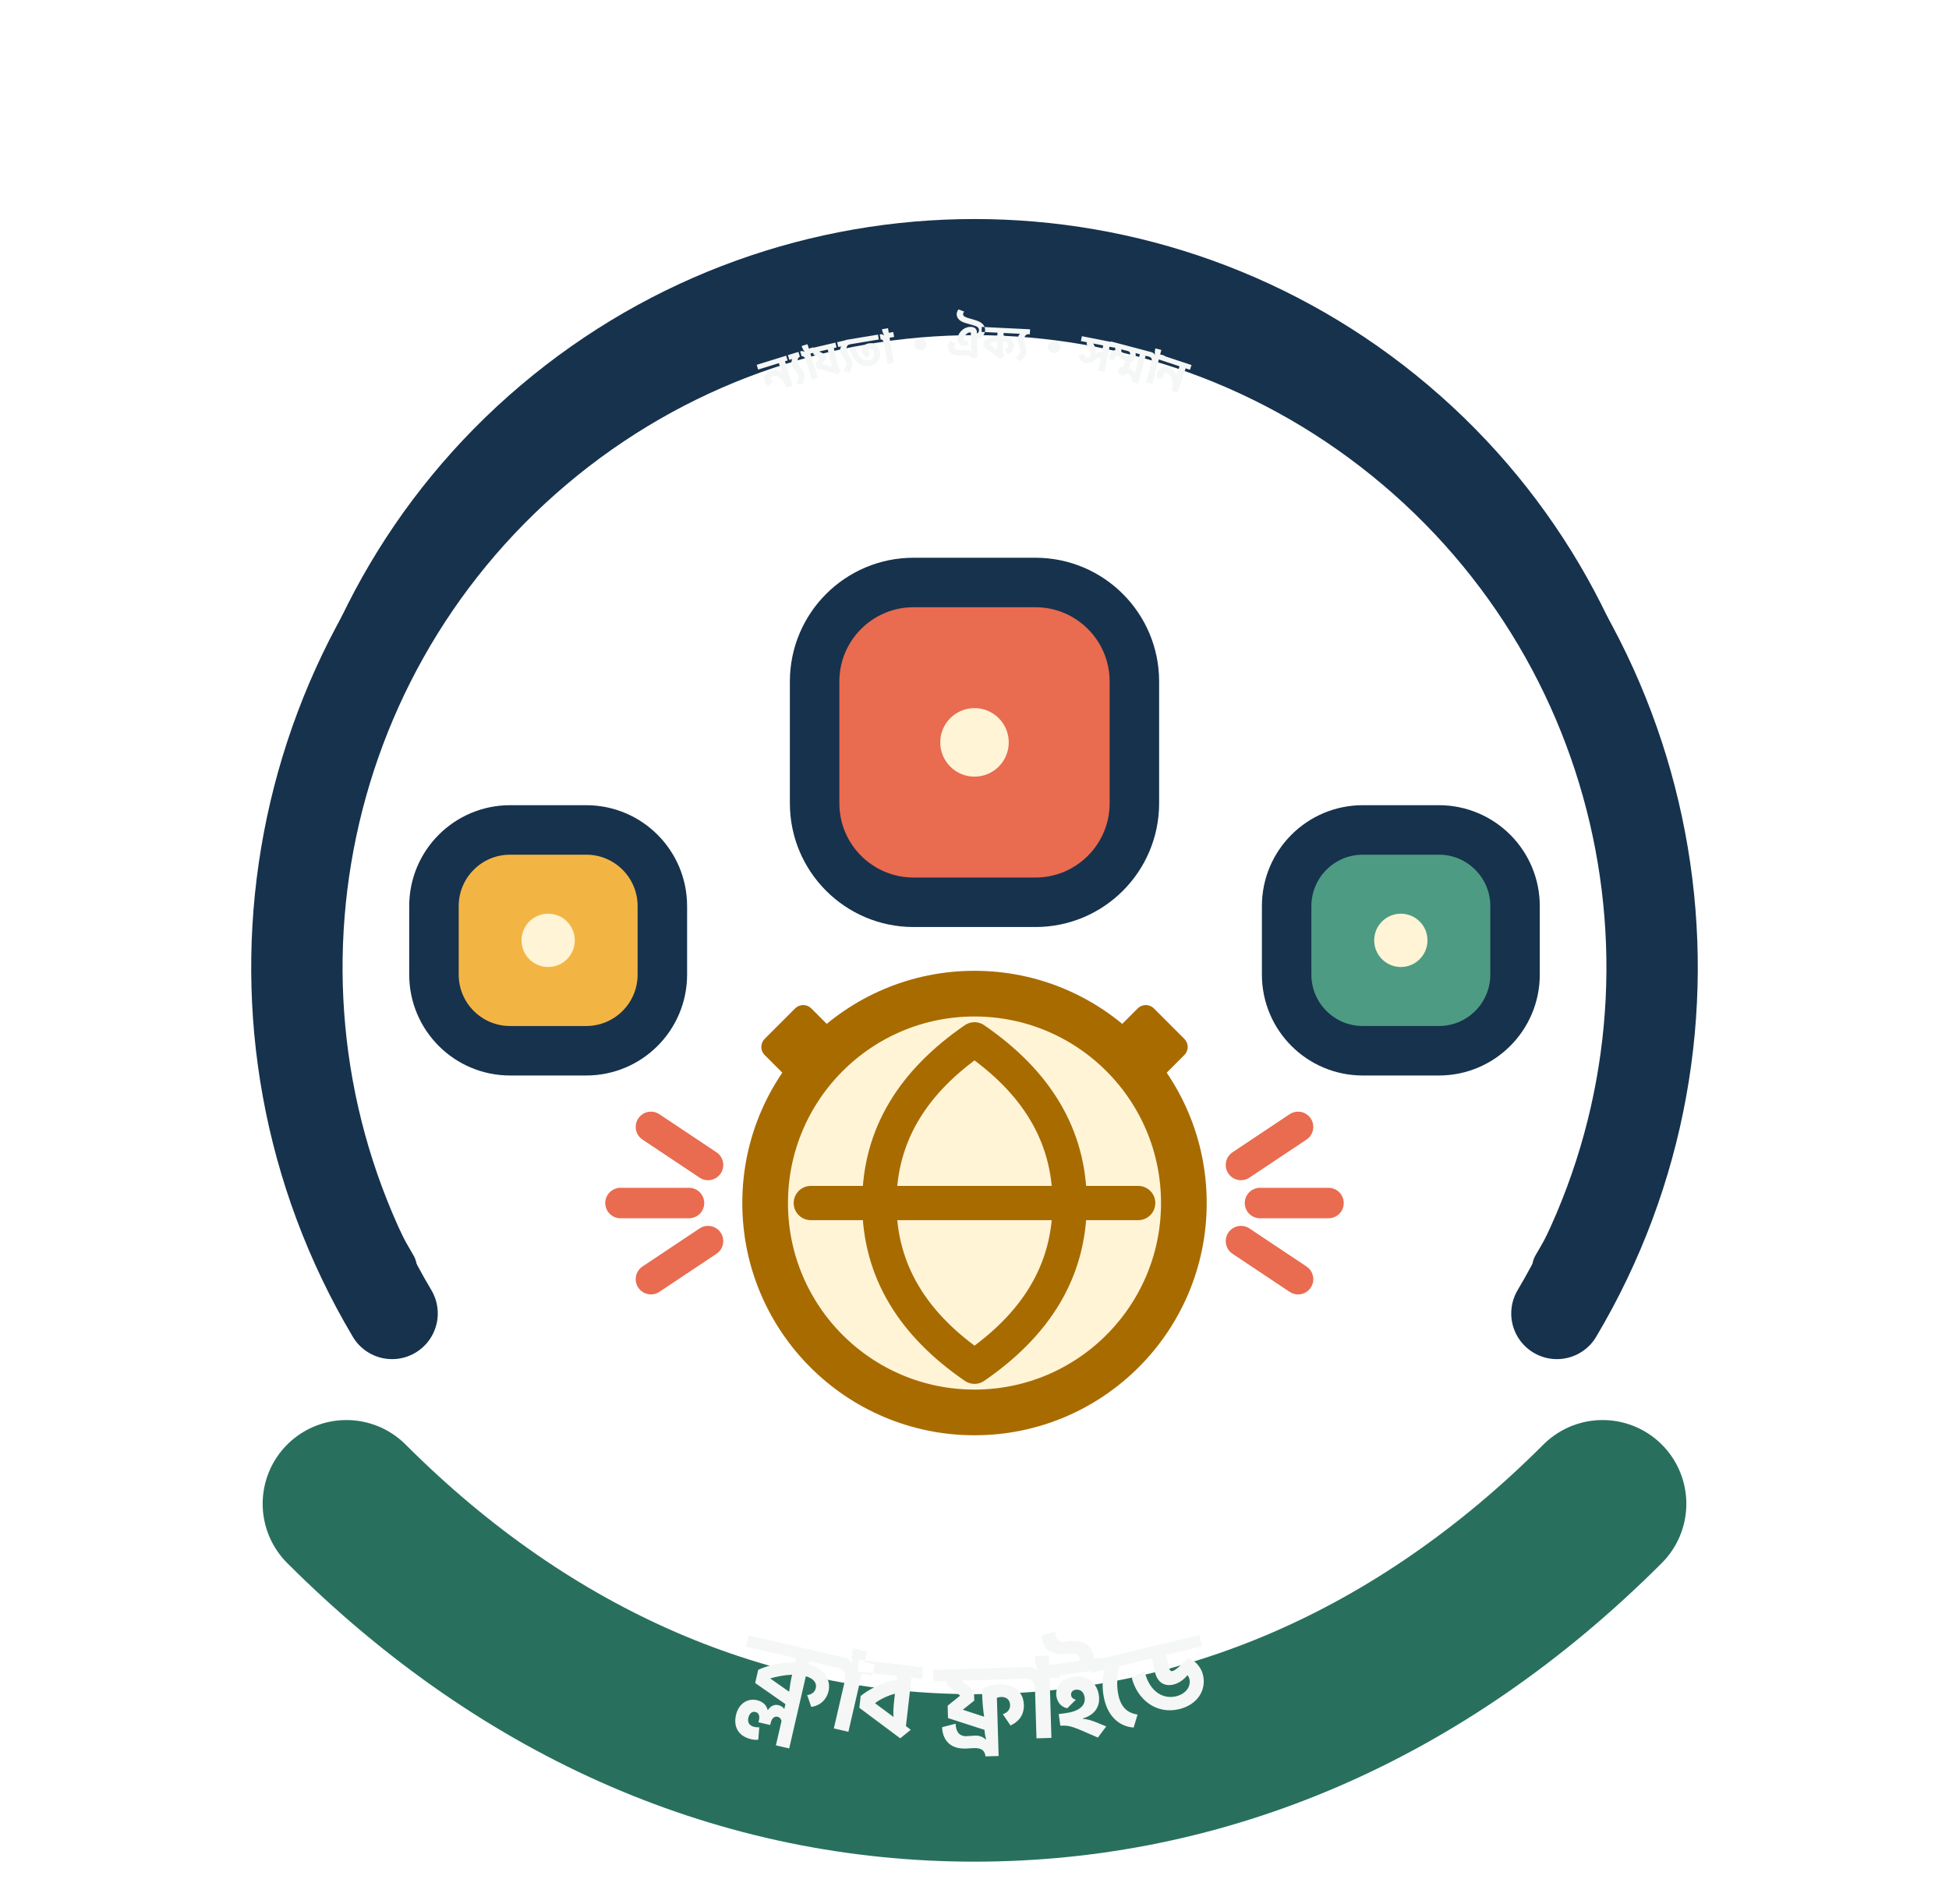
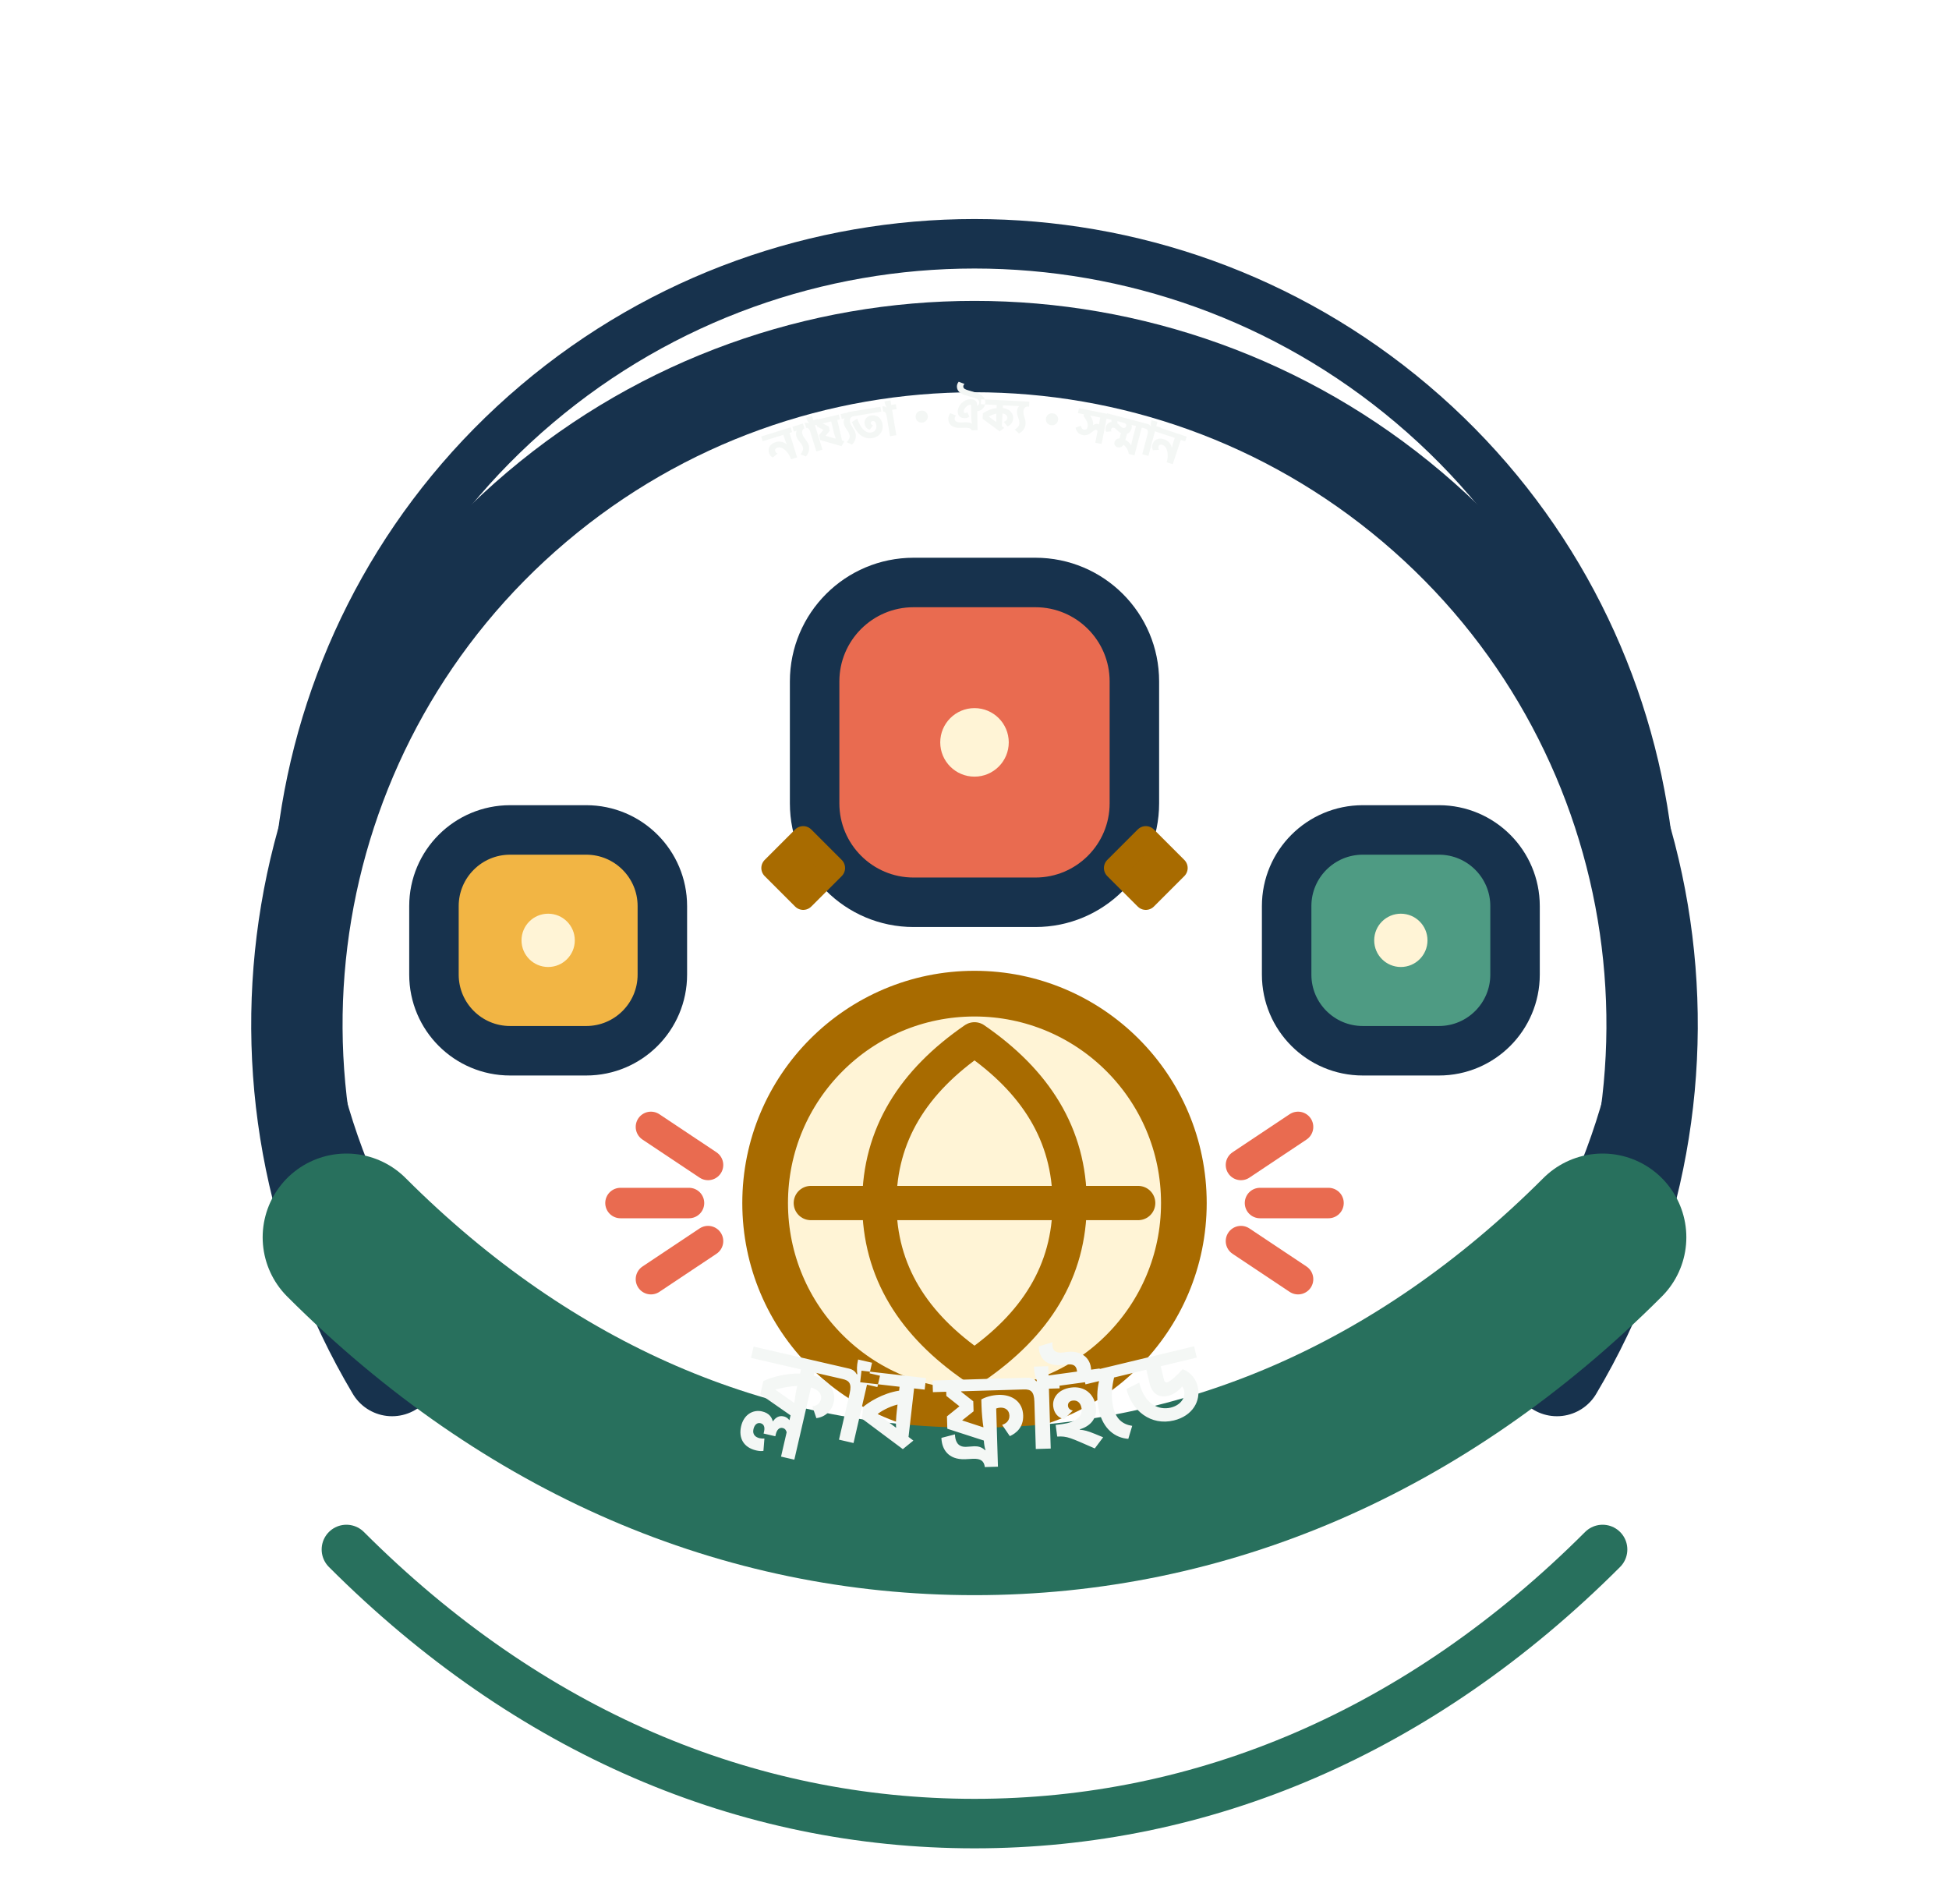
<svg xmlns="http://www.w3.org/2000/svg" viewBox="0 0 512 500" role="img" aria-labelledby="title desc" version="1.1" id="svg15">
  <g stroke="#17324D" stroke-width="13" stroke-linecap="round" stroke-linejoin="round" id="g8">
    <path fill="none" stroke="#17324D" d="M103 333a178 178 0 1 1 306 0" id="path1" />
    <g id="younger-member" aria-label="younger-member">
      <rect x="114" y="218" width="60" height="58" rx="20" fill="#F2B544" stroke="#17324D" id="rect1" />
      <circle cx="144" cy="247" r="7" fill="#FFF4D6" stroke="none" id="circle1" />
    </g>
    <g id="adult-member" aria-label="adult-member">
      <rect x="214" y="153" width="84" height="84" rx="26" fill="#E96B50" stroke="#17324D" id="rect2" />
      <circle cx="256" cy="195" r="9" fill="#FFF4D6" stroke="none" id="circle2" />
    </g>
    <g id="older-member" aria-label="older-member">
      <rect x="338" y="218" width="60" height="58" rx="20" fill="#4E9B83" stroke="#17324D" id="rect3" />
      <circle cx="368" cy="247" r="7" fill="#FFF4D6" stroke="none" id="circle3" />
    </g>
    <circle cx="256" cy="316" r="55" fill="#FFF4D6" stroke="#A86B00" stroke-width="12" id="circle4" />
    <path fill="none" stroke="#A86B00" stroke-width="9" d="M256 273c-16 11-25 25-25 43s9 32 25 43m0-86c16 11 25 25 25 43s-9 32-25 43m-43-43h86" id="path4" />
    <path fill="none" stroke="#E96B50" stroke-width="8" d="M181 316h-18M186 306l-15-10M186 326l-15 10M331 316h18M326 306l15-10M326 326l15 10" id="path5" />
    <path fill="none" stroke="#28705D" d="M91 407c48 48 105 72 165 72s117-24 165-72" id="path6" />
-     <path fill="#A86B00" stroke="#A86B00" stroke-width="6" d="m211 267 8 8-8 8-8-8z" id="path7" />
-     <path fill="#A86B00" stroke="#A86B00" stroke-width="6" d="m301 267 8 8-8 8-8-8z" id="path8" />
+     <path fill="#A86B00" stroke="#A86B00" stroke-width="6" d="m211 220 8 8-8 8-8-8z" id="path7" />
+     <path fill="#A86B00" stroke="#A86B00" stroke-width="6" d="m301 220 8 8-8 8-8-8z" id="path8" />
  </g>
  <defs id="defs8">
-     <path id="motto-arc" d="M103 345a178 178 0 1 1 306 0" />
-     <path id="name-arc" d="M91 395c48 48 105 72 165 72s117-24 165-72" />
+     <path id="motto-arc" d="M103 360a178 178 0 1 1 306 0" />
+     <path id="name-arc" d="M91 325c48 48 105 72 165 72s117-24 165-72" />
  </defs>
-   <path d="M103 345a178 178 0 1 1 306 0" fill="none" stroke="#17324D" stroke-width="24" stroke-linecap="round" id="path9" />
-   <path d="M91 395c48 48 105 72 165 72s117-24 165-72" fill="none" stroke="#28705D" stroke-width="44" stroke-linecap="round" id="path10" />
+   <path d="M103 360a178 178 0 1 1 306 0" fill="none" stroke="#17324D" stroke-width="24" stroke-linecap="round" id="path9" />
+   <path d="M91 325c48 48 105 72 165 72s117-24 165-72" fill="none" stroke="#28705D" stroke-width="44" stroke-linecap="round" id="path10" />
  <g font-family="Kohinoor Bangla, Bangla Sangam MN, sans-serif" text-anchor="middle" id="g15">
    <g id="text14" style="font-weight:700;font-size:12px;letter-spacing:0" aria-label="ন্যায্যতা•ঐক্য•সম্মান">
-       <path style="fill:#f4f7f5" d="m 203.099,100.309 c -0.279,-0.089 -0.529,-0.288 -0.632,-0.621 -0.142,-0.458 0.123,-0.779 0.604,-0.929 1.375,-0.427 3.012,1.365 3.52,3.004 l 0.021,0.069 1.605,-0.498 -1.998,-6.441 1.146,-0.356 -0.388,-1.249 -8.195,2.542 0.388,1.249 5.444,-1.689 0.277,0.894 c 0.188,0.607 0.416,1.178 0.605,1.584 l -0.042,0.026 c -0.824,-0.712 -1.872,-0.889 -2.926,-0.562 -1.352,0.42 -2.103,1.482 -1.68,2.846 0.188,0.607 0.568,0.98 1.004,1.171 z m 4.988,-5.995 -1.18,0.366 -0.388,-1.249 3.679,-1.141 0.388,1.249 -0.332,0.103 c -0.562,0.174 -0.889,0.778 -0.633,1.604 0.348,1.123 1.275,1.64 1.652,2.855 0.306,0.986 0.027,2.153 -0.757,2.986 l -1.411,-0.58 c 0.654,-0.768 0.773,-1.396 0.606,-1.934 -0.345,-1.112 -1.318,-1.576 -1.688,-2.768 -0.206,-0.665 -0.079,-1.144 0.08,-1.444 z m 2.54,-3.314 c 0.167,0.539 0.435,0.996 0.727,1.37 l -0.08,0.025 c -0.191,-0.129 -0.537,-0.273 -1.064,-0.11 l -0.47,0.146 0.388,1.249 0.046,-0.014 c 0.722,-0.224 1.168,-0.124 1.516,1 l 1.582,5.1 1.605,-0.498 -1.998,-6.441 1.146,-0.356 -0.388,-1.249 -1.146,0.356 -0.363,-1.169 -1.536,0.476 z m 4.634,1.315 2.185,-0.509 0.526,2.256 c 0.15,0.643 0.453,1.681 0.671,2.246 l -0.047,0.011 -2.625,-0.744 1.107,-1.33 -0.256,-1.099 -1.551,-0.785 z m 4.893,5.981 0.769,-1.3 -0.623,-0.188 -1.253,-5.376 1.169,-0.272 -0.297,-1.274 -7.409,1.727 0.297,1.274 0.818,-0.191 0.106,0.456 1.678,0.854 -1.155,1.39 0.302,1.297 z m 0.798,-7.308 -1.204,0.281 -0.297,-1.274 3.751,-0.874 0.297,1.274 -0.339,0.079 c -0.573,0.133 -0.943,0.713 -0.747,1.554 0.267,1.145 1.154,1.727 1.443,2.966 0.234,1.005 -0.128,2.149 -0.97,2.924 l -1.366,-0.68 c 0.707,-0.719 0.871,-1.337 0.743,-1.886 -0.264,-1.134 -1.202,-1.667 -1.485,-2.882 -0.158,-0.678 0.004,-1.147 0.183,-1.435 z m 6.886,2.927 c -0.681,-0.142 -1.239,-0.718 -1.373,-1.523 -0.181,-1.089 0.555,-2.002 1.738,-2.2 1.61,-0.268 2.716,0.752 2.965,2.243 0.315,1.894 -0.776,3.377 -2.693,3.697 -2.509,0.418 -4.239,-1.423 -5.336,-4.208 l 1.393,-0.913 c 0.793,2.277 2.04,3.918 3.685,3.644 1.053,-0.175 1.492,-1.051 1.336,-1.986 -0.11,-0.663 -0.464,-1.103 -0.972,-1.018 -0.296,0.049 -0.511,0.292 -0.46,0.6 0.043,0.26 0.262,0.479 0.574,0.525 z m 3.277,-6.105 0.215,1.29 -9.008,1.5 -0.215,-1.29 z m 0.6,-1.219 c 0.093,0.556 0.296,1.046 0.534,1.456 l -0.083,0.014 c -0.172,-0.154 -0.495,-0.343 -1.04,-0.253 l -0.485,0.081 0.215,1.29 0.047,-0.008 c 0.746,-0.124 1.174,0.036 1.367,1.196 l 0.877,5.267 1.657,-0.276 -1.108,-6.652 1.184,-0.197 -0.215,-1.29 -1.184,0.197 -0.201,-1.207 -1.586,0.264 z" id="path15" />
-       <path style="fill:#f4f7f5" d="m 240.19,90.588 c 0.076,0.873 0.734,1.514 1.738,1.427 0.921,-0.08 1.53,-0.832 1.454,-1.704 -0.076,-0.873 -0.734,-1.514 -1.738,-1.427 -0.921,0.08 -1.53,0.832 -1.454,1.704 z" id="path16" />
-       <path style="fill:#f4f7f5" d="m 255.176,94.029 1.56,-0.022 -0.069,-4.968 c 1.341,-0.199 2.131,-1.254 2.116,-2.346 -0.017,-1.236 -0.797,-2.077 -2.58,-2.604 l -1.892,-0.562 c -0.747,-0.218 -1.303,-0.462 -1.31,-0.978 -0.004,-0.264 0.078,-0.457 0.314,-0.688 l -1.508,-0.591 c -0.283,0.328 -0.494,0.751 -0.486,1.291 0.017,1.224 1.095,1.929 2.228,2.261 l 2.35,0.687 c 0.843,0.24 1.268,0.582 1.277,1.206 0.007,0.468 -0.217,0.759 -0.527,0.907 l -0.003,-0.216 c -0.013,-0.96 -0.514,-1.565 -1.75,-1.548 -1.944,0.027 -3.382,1.871 -3.363,3.239 0.015,1.056 0.661,1.767 1.849,1.75 0.444,-0.006 0.91,-0.145 1.206,-0.413 l -0.544,-1.169 c -0.083,0.097 -0.273,0.232 -0.513,0.235 -0.264,0.004 -0.41,-0.114 -0.414,-0.462 -0.01,-0.684 0.984,-1.718 1.68,-1.728 0.144,-0.002 0.253,0.068 0.256,0.308 l 0.028,2.04 c 0.026,1.86 0.116,2.291 0.193,2.626 l -0.048,6.68e-4 c -0.436,-0.318 -1.013,-0.37 -1.637,-0.361 -0.372,0.005 -0.768,0.035 -1.152,0.04 -1.284,0.018 -1.686,-0.421 -1.693,-0.949 -0.005,-0.384 0.159,-0.674 0.36,-0.869 l -1.533,-0.615 c -0.141,0.182 -0.518,0.751 -0.507,1.519 0.021,1.476 1.101,2.361 2.913,2.336 0.36,-0.005 1.056,-0.027 1.464,-0.032 1.368,-0.019 1.649,0.349 1.738,0.672 z m 8.713,-2.228 c 0.512,-0.143 0.915,-0.52 0.94,-1.035 0.028,-0.563 -0.417,-1.054 -1.277,-1.144 l -0.164,3.332 0.615,0.451 -1.198,0.914 -4.475,-3.308 0.071,-1.438 c 0.982,-0.661 2.187,-1.226 3.6,-1.385 l 0.04,-0.803 -4.183,-0.206 0.064,-1.306 9.313,0.458 -0.064,1.306 -3.512,-0.173 -0.035,0.707 c 1.912,0.214 2.798,1.483 2.737,2.73 -0.048,0.971 -0.615,1.748 -1.498,2.125 z m -3.957,-1.372 1.937,1.405 0.048,0.002 c -0.042,-0.603 -0.024,-1.467 0.007,-2.102 l 0.004,-0.072 c -0.776,0.142 -1.426,0.422 -1.996,0.767 z m 7.993,-2.754 -1.234,-0.061 0.064,-1.306 3.847,0.189 -0.064,1.306 -0.348,-0.017 c -0.587,-0.029 -1.102,0.426 -1.145,1.289 -0.058,1.175 0.636,1.978 0.573,3.248 -0.051,1.031 -0.713,2.031 -1.735,2.546 l -1.127,-1.029 c 0.878,-0.497 1.205,-1.046 1.233,-1.609 0.057,-1.163 -0.698,-1.933 -0.636,-3.179 0.034,-0.695 0.319,-1.102 0.57,-1.33 z" id="path17" />
-       <path style="fill:#f4f7f5" d="m 275.284,90.961 c -0.111,0.869 0.395,1.636 1.395,1.764 0.916,0.117 1.672,-0.487 1.783,-1.356 0.111,-0.869 -0.395,-1.636 -1.395,-1.764 -0.917,-0.117 -1.672,0.487 -1.783,1.356 z" id="path18" />
-       <path style="fill:#f4f7f5" d="m 285.262,95.376 c 0.671,0.133 1.424,-0.086 2.084,-0.579 0.573,-0.425 0.972,-0.897 1.408,-0.811 0.247,0.049 0.368,0.244 0.317,0.503 l -0.567,2.873 1.66,0.328 1.306,-6.616 1.165,0.23 0.253,-1.283 -8.676,-1.713 -0.253,1.283 1.566,0.309 -0.091,0.459 0.357,0.547 c 0.461,0.703 0.877,1.445 0.705,2.316 -0.095,0.483 -0.443,0.818 -0.961,0.715 -0.565,-0.112 -0.719,-0.57 -0.824,-1.031 l -1.385,0.509 c 0.134,0.809 0.677,1.712 1.937,1.96 z m 4.22,-2.787 c -0.13,-0.087 -0.243,-0.134 -0.443,-0.173 -0.412,-0.081 -0.826,0.155 -1.117,0.33 0.021,-0.167 0.032,-0.348 0.02,-0.534 -0.027,-0.421 -0.167,-0.889 -0.47,-1.463 l -0.251,-0.465 0.009,-0.047 2.578,0.509 -0.156,0.789 c -0.035,0.177 -0.142,0.779 -0.172,1.055 z m 6.536,0.942 c -0.545,-0.144 -0.808,-0.747 -1.455,-1.166 0.017,-0.206 0.02,-0.404 -7.7e-4,-0.608 l 1.798,0.475 c 0.441,0.116 0.599,0.456 0.501,0.827 -0.098,0.371 -0.392,0.592 -0.844,0.472 z m 2.167,4.581 c -0.281,-0.533 -0.836,-1.065 -1.524,-1.42 l 0.435,-1.648 c 0.69,-0.215 1.044,-0.804 1.182,-1.326 0.116,-0.441 0.088,-0.759 0.021,-0.975 l 1.137,0.3 -0.778,2.947 c -0.404,1.532 -0.473,2.122 -0.473,2.122 z m 3.943,-4.358 0.334,-1.265 -10.616,-2.802 -0.334,1.265 1.416,0.374 c 0.062,0.19 0.076,0.417 0.053,0.647 -0.778,0.08 -1.286,0.641 -1.482,1.384 -0.129,0.487 -0.035,0.934 0.118,1.198 l 1.381,-0.107 c -0.079,-0.17 -0.129,-0.357 -0.068,-0.589 0.077,-0.29 0.323,-0.473 0.706,-0.372 0.615,0.162 0.945,0.982 1.842,1.392 l -0.356,1.395 c -0.667,0.035 -1.164,0.413 -1.32,1.004 -0.184,0.696 0.243,1.194 0.835,1.35 0.499,0.132 1.089,-0.035 1.525,-0.652 0.796,0.558 1.256,1.448 1.38,2.387 l 1.485,0.392 1.929,-7.31 z m 1.37,-2.133 c -0.144,0.545 -0.16,1.075 -0.11,1.547 l -0.081,-0.021 c -0.093,-0.211 -0.311,-0.516 -0.844,-0.657 l -0.476,-0.126 -0.334,1.265 0.046,0.012 c 0.731,0.193 1.056,0.514 0.756,1.652 l -1.363,5.163 1.624,0.429 1.721,-6.521 1.16,0.306 0.334,-1.265 -1.16,-0.306 0.312,-1.183 -1.555,-0.41 z m 2.271,7.718 c -0.175,-0.235 -0.263,-0.542 -0.153,-0.873 0.151,-0.456 0.553,-0.562 1.032,-0.404 1.367,0.454 1.655,2.863 1.114,4.491 l -0.023,0.068 1.595,0.529 2.124,-6.401 1.139,0.378 0.412,-1.241 -8.143,-2.702 -0.412,1.241 5.41,1.795 -0.295,0.888 c -0.2,0.604 -0.348,1.2 -0.43,1.64 l -0.049,-0.004 c -0.256,-1.058 -1.004,-1.813 -2.052,-2.16 -1.344,-0.446 -2.573,-0.019 -3.023,1.336 -0.2,0.604 -0.109,1.127 0.135,1.537 z" id="path19" />
+       <path style="fill:#f4f7f5" d="m 204.284,119.129 c -0.279,-0.089 -0.529,-0.288 -0.632,-0.621 -0.142,-0.458 0.123,-0.779 0.604,-0.929 1.375,-0.427 3.012,1.365 3.52,3.004 l 0.021,0.069 1.605,-0.498 -1.998,-6.441 1.146,-0.356 -0.388,-1.249 -8.195,2.542 0.388,1.249 5.444,-1.689 0.277,0.894 c 0.188,0.607 0.416,1.178 0.605,1.584 l -0.042,0.026 c -0.824,-0.712 -1.872,-0.889 -2.926,-0.562 -1.352,0.42 -2.103,1.482 -1.68,2.846 0.188,0.607 0.568,0.98 1.004,1.171 z m 4.988,-5.995 -1.18,0.366 -0.388,-1.249 3.679,-1.141 0.388,1.249 -0.332,0.103 c -0.562,0.174 -0.889,0.778 -0.633,1.604 0.348,1.123 1.275,1.64 1.652,2.855 0.306,0.986 0.027,2.153 -0.757,2.986 l -1.411,-0.58 c 0.654,-0.768 0.773,-1.396 0.606,-1.934 -0.345,-1.112 -1.318,-1.576 -1.688,-2.768 -0.206,-0.665 -0.079,-1.144 0.08,-1.444 z m 2.54,-3.314 c 0.167,0.539 0.435,0.996 0.727,1.37 l -0.08,0.025 c -0.191,-0.129 -0.537,-0.273 -1.064,-0.11 l -0.47,0.146 0.388,1.249 0.046,-0.014 c 0.722,-0.224 1.168,-0.124 1.516,1 l 1.582,5.1 1.605,-0.498 -1.998,-6.441 1.146,-0.356 -0.388,-1.249 -1.146,0.356 -0.363,-1.169 -1.536,0.476 z m 4.357,1.39 2.185,-0.509 0.526,2.256 c 0.15,0.643 0.453,1.681 0.671,2.246 l -0.047,0.011 -2.625,-0.744 1.107,-1.33 -0.256,-1.099 -1.551,-0.785 z m 4.893,5.981 0.769,-1.3 -0.623,-0.188 -1.253,-5.376 1.169,-0.272 -0.297,-1.274 -7.409,1.727 0.297,1.274 0.818,-0.191 0.106,0.456 1.678,0.854 -1.155,1.39 0.302,1.297 z m 0.798,-7.308 -1.204,0.281 -0.297,-1.274 3.751,-0.874 0.297,1.274 -0.339,0.079 c -0.573,0.133 -0.943,0.713 -0.747,1.554 0.267,1.145 1.154,1.727 1.443,2.966 0.234,1.005 -0.128,2.149 -0.97,2.924 l -1.366,-0.68 c 0.707,-0.719 0.871,-1.337 0.743,-1.886 -0.264,-1.134 -1.202,-1.667 -1.485,-2.882 -0.158,-0.678 0.004,-1.147 0.183,-1.435 z m 6.635,2.977 c -0.681,-0.142 -1.239,-0.718 -1.373,-1.523 -0.181,-1.089 0.555,-2.002 1.738,-2.2 1.61,-0.268 2.716,0.752 2.965,2.243 0.315,1.894 -0.776,3.377 -2.693,3.697 -2.509,0.418 -4.239,-1.423 -5.336,-4.208 l 1.393,-0.913 c 0.793,2.277 2.04,3.918 3.685,3.644 1.053,-0.175 1.492,-1.051 1.336,-1.986 -0.11,-0.663 -0.464,-1.103 -0.972,-1.018 -0.296,0.049 -0.511,0.292 -0.46,0.6 0.043,0.26 0.262,0.479 0.574,0.525 z m 3.277,-6.105 0.215,1.29 -9.008,1.5 -0.215,-1.29 z m 0.6,-1.219 c 0.093,0.556 0.296,1.046 0.534,1.456 l -0.083,0.014 c -0.172,-0.154 -0.495,-0.343 -1.04,-0.253 l -0.485,0.081 0.215,1.29 0.047,-0.008 c 0.746,-0.124 1.174,0.036 1.367,1.196 l 0.877,5.267 1.657,-0.276 -1.108,-6.652 1.184,-0.197 -0.215,-1.29 -1.184,0.197 -0.201,-1.207 -1.586,0.264 z" id="path15" />
+       <path style="fill:#f4f7f5" d="m 240.536,109.573 c 0.076,0.873 0.734,1.514 1.738,1.427 0.921,-0.08 1.53,-0.832 1.454,-1.704 -0.076,-0.873 -0.734,-1.514 -1.738,-1.427 -0.921,0.08 -1.53,0.832 -1.454,1.704 z" id="path16" />
+       <path style="fill:#f4f7f5" d="m 255.232,113.029 1.56,-0.022 -0.069,-4.968 c 1.341,-0.199 2.131,-1.254 2.116,-2.346 -0.017,-1.236 -0.797,-2.077 -2.581,-2.604 l -1.892,-0.562 c -0.747,-0.218 -1.303,-0.462 -1.31,-0.978 -0.004,-0.264 0.078,-0.457 0.314,-0.688 l -1.508,-0.591 c -0.283,0.328 -0.494,0.751 -0.486,1.291 0.017,1.224 1.095,1.929 2.228,2.261 l 2.35,0.687 c 0.843,0.24 1.268,0.582 1.277,1.206 0.007,0.468 -0.217,0.759 -0.527,0.907 l -0.003,-0.216 c -0.013,-0.96 -0.514,-1.565 -1.75,-1.548 -1.944,0.027 -3.382,1.871 -3.363,3.239 0.015,1.056 0.661,1.767 1.849,1.75 0.444,-0.006 0.91,-0.145 1.206,-0.413 l -0.544,-1.169 c -0.083,0.097 -0.273,0.232 -0.513,0.235 -0.264,0.004 -0.41,-0.114 -0.414,-0.462 -0.01,-0.684 0.984,-1.718 1.68,-1.728 0.144,-0.002 0.253,0.069 0.256,0.308 l 0.028,2.04 c 0.026,1.86 0.116,2.291 0.193,2.626 l -0.048,6.7e-4 c -0.436,-0.318 -1.013,-0.37 -1.637,-0.361 -0.372,0.005 -0.768,0.035 -1.152,0.04 -1.284,0.018 -1.686,-0.421 -1.693,-0.949 -0.005,-0.384 0.159,-0.674 0.36,-0.869 l -1.533,-0.615 c -0.141,0.182 -0.518,0.751 -0.507,1.519 0.021,1.476 1.101,2.361 2.913,2.336 0.36,-0.005 1.056,-0.027 1.464,-0.032 1.368,-0.019 1.649,0.349 1.738,0.672 z m 8.46,-2.233 c 0.512,-0.143 0.915,-0.52 0.94,-1.035 0.028,-0.563 -0.417,-1.054 -1.277,-1.144 l -0.164,3.332 0.615,0.451 -1.198,0.914 -4.475,-3.308 0.071,-1.438 c 0.982,-0.661 2.187,-1.226 3.6,-1.385 l 0.04,-0.803 -4.183,-0.206 0.064,-1.306 9.313,0.458 -0.064,1.306 -3.512,-0.173 -0.035,0.707 c 1.912,0.214 2.798,1.483 2.737,2.73 -0.048,0.971 -0.615,1.748 -1.498,2.125 z m -3.957,-1.372 1.937,1.405 0.048,0.002 c -0.042,-0.603 -0.024,-1.467 0.007,-2.102 l 0.004,-0.072 c -0.776,0.142 -1.426,0.422 -1.996,0.767 z m 7.993,-2.754 -1.235,-0.061 0.064,-1.306 3.847,0.189 -0.064,1.306 -0.348,-0.017 c -0.587,-0.029 -1.102,0.426 -1.145,1.289 -0.058,1.175 0.636,1.978 0.573,3.248 -0.051,1.031 -0.713,2.031 -1.735,2.546 l -1.127,-1.029 c 0.878,-0.497 1.205,-1.046 1.233,-1.609 0.057,-1.163 -0.698,-1.933 -0.636,-3.179 0.034,-0.695 0.319,-1.102 0.57,-1.33 z" id="path17" />
+       <path style="fill:#f4f7f5" d="m 274.775,109.929 c -0.111,0.869 0.395,1.636 1.395,1.764 0.916,0.117 1.672,-0.487 1.783,-1.356 0.111,-0.869 -0.395,-1.636 -1.395,-1.764 -0.916,-0.117 -1.672,0.487 -1.783,1.356 z" id="path18" />
+       <path style="fill:#f4f7f5" d="m 284.487,114.3 c 0.671,0.133 1.424,-0.086 2.084,-0.579 0.573,-0.425 0.972,-0.897 1.408,-0.811 0.247,0.049 0.368,0.244 0.317,0.503 l -0.567,2.873 1.66,0.328 1.306,-6.616 1.165,0.23 0.253,-1.283 -8.676,-1.713 -0.253,1.283 1.566,0.309 -0.091,0.459 0.357,0.547 c 0.461,0.703 0.877,1.445 0.705,2.316 -0.095,0.483 -0.443,0.818 -0.961,0.715 -0.565,-0.112 -0.719,-0.57 -0.824,-1.031 l -1.385,0.509 c 0.134,0.809 0.677,1.712 1.937,1.96 z m 4.22,-2.787 c -0.13,-0.087 -0.243,-0.134 -0.443,-0.173 -0.412,-0.081 -0.826,0.155 -1.117,0.33 0.021,-0.167 0.032,-0.348 0.02,-0.534 -0.027,-0.421 -0.167,-0.889 -0.47,-1.463 l -0.251,-0.465 0.009,-0.047 2.578,0.509 -0.156,0.789 c -0.035,0.177 -0.142,0.779 -0.172,1.055 z m 6.29,0.886 c -0.545,-0.144 -0.808,-0.747 -1.455,-1.166 0.017,-0.206 0.02,-0.404 -7.7e-4,-0.608 l 1.798,0.475 c 0.441,0.116 0.599,0.456 0.501,0.827 -0.098,0.371 -0.392,0.592 -0.844,0.472 z m 2.167,4.581 c -0.281,-0.533 -0.836,-1.065 -1.524,-1.42 l 0.435,-1.648 c 0.69,-0.215 1.044,-0.804 1.182,-1.326 0.116,-0.441 0.088,-0.759 0.021,-0.975 l 1.137,0.3 -0.778,2.947 c -0.404,1.532 -0.473,2.122 -0.473,2.122 z m 3.943,-4.358 0.334,-1.265 -10.616,-2.802 -0.334,1.265 1.416,0.374 c 0.062,0.19 0.076,0.417 0.053,0.647 -0.778,0.08 -1.286,0.641 -1.482,1.384 -0.129,0.487 -0.035,0.934 0.118,1.198 l 1.381,-0.107 c -0.079,-0.17 -0.129,-0.357 -0.068,-0.589 0.077,-0.29 0.323,-0.473 0.706,-0.372 0.615,0.162 0.945,0.982 1.842,1.392 l -0.356,1.395 c -0.667,0.035 -1.164,0.413 -1.32,1.004 -0.184,0.696 0.243,1.194 0.835,1.35 0.499,0.132 1.089,-0.035 1.525,-0.652 0.796,0.558 1.256,1.448 1.38,2.387 l 1.485,0.392 1.929,-7.31 z m 1.37,-2.133 c -0.144,0.545 -0.16,1.075 -0.11,1.547 l -0.081,-0.021 c -0.093,-0.211 -0.311,-0.516 -0.844,-0.657 l -0.476,-0.126 -0.334,1.265 0.046,0.012 c 0.731,0.193 1.056,0.514 0.756,1.651 l -1.363,5.163 1.624,0.429 1.721,-6.521 1.16,0.306 0.334,-1.265 -1.16,-0.306 0.312,-1.183 -1.555,-0.41 z m 2.032,7.647 c -0.175,-0.235 -0.263,-0.542 -0.153,-0.873 0.151,-0.456 0.553,-0.562 1.032,-0.404 1.367,0.454 1.655,2.863 1.114,4.491 l -0.023,0.068 1.594,0.529 2.124,-6.401 1.139,0.378 0.412,-1.241 -8.143,-2.702 -0.412,1.241 5.41,1.795 -0.295,0.888 c -0.2,0.604 -0.348,1.2 -0.43,1.64 l -0.049,-0.004 c -0.256,-1.058 -1.004,-1.813 -2.052,-2.16 -1.344,-0.446 -2.573,-0.019 -3.023,1.336 -0.2,0.604 -0.109,1.127 0.135,1.537 z" id="path19" />
    </g>
-     <path d="m 220.952,438.292 0.686,-2.974 -25.019,-5.773 -0.686,2.974 13.15,3.034 -0.252,1.091 c -3.683,-0.103 -7.455,0.924 -9.65,1.969 l -0.799,3.465 7.946,5.54 -0.283,1.228 -0.082,-0.019 c -0.222,-0.281 -0.577,-0.737 -1.478,-0.944 -1.2,-0.277 -2.153,0.365 -2.735,1.266 l -0.109,-0.025 c -0.241,-0.947 -0.894,-2.103 -2.804,-2.544 -2.374,-0.548 -4.787,0.821 -5.498,3.904 -0.711,3.083 0.638,5.578 3.967,6.346 0.655,0.151 1.356,0.227 1.897,0.122 l 0.26,-3.245 c -0.38,0.027 -0.863,0.002 -1.272,-0.092 -0.982,-0.227 -1.946,-0.909 -1.606,-2.382 0.277,-1.2 1.007,-1.75 1.826,-1.561 0.819,0.189 1.259,0.894 0.957,2.204 l -0.12,0.518 3.083,0.711 0.12,-0.518 c 0.271,-1.173 0.917,-1.857 1.817,-1.65 0.655,0.151 0.936,0.676 1.033,1.129 l -1.473,6.384 3.492,0.806 4.375,-18.962 c 1.994,0.575 2.932,1.74 2.623,3.077 -0.264,1.146 -1.156,1.773 -2.269,1.862 l 1.062,3.119 c 2.344,-0.321 4.027,-1.887 4.562,-4.206 0.535,-2.319 -0.51,-5.635 -5.262,-6.961 l 0.189,-0.819 z m -13.631,6.022 -0.136,-0.032 -4.871,-3.423 c 1.899,-0.51 3.889,-0.913 5.769,-0.968 l -0.057,0.246 c -0.302,1.31 -0.571,2.972 -0.705,4.176 z m 16.697,-11.09 c -0.296,1.282 -0.294,2.518 -0.145,3.616 l -0.191,-0.044 c -0.233,-0.485 -0.762,-1.182 -2.017,-1.471 l -1.119,-0.258 -0.686,2.974 0.109,0.025 c 1.719,0.397 2.5,1.123 1.883,3.796 l -2.801,12.141 3.82,0.881 3.538,-15.333 2.728,0.63 0.686,-2.974 -2.728,-0.63 0.642,-2.783 -3.656,-0.844 z m 11.617,6.993 -10.348,-1.186 0.348,-3.032 16.941,1.942 -0.348,3.032 -2.782,-0.319 -1.46,12.741 1.271,0.963 -2.766,2.248 -10.748,-8.024 0.354,-3.088 c 1.374,-1.167 5.09,-3.588 9.421,-4.247 z m -0.536,4.673 c -2.38,0.601 -4.527,1.877 -5.219,2.502 l 4.753,3.532 0.111,0.013 c -0.143,-0.721 -0.031,-2.681 0.164,-4.378 z m 23.798,16.462 3.442,-0.103 -0.458,-15.281 c 0.332,-0.122 0.722,-0.218 1.086,-0.229 1.315,-0.04 2.345,0.658 2.388,2.113 0.044,1.455 -1.084,2.161 -1.917,2.411 l 2.022,2.965 c 1.603,-0.72 3.602,-2.265 3.507,-5.428 -0.109,-3.638 -2.939,-5.514 -6.409,-5.41 -1.763,0.053 -3.54,0.582 -4.586,1.202 l 0.055,1.847 c 0.046,1.539 0.262,4.054 0.5,5.447 l -0.112,0.003 -5.488,-1.796 3.01,-2.387 -0.079,-2.631 -3.185,-2.51 -0.003,-0.112 17.464,-0.524 -0.091,-3.051 -24.881,0.746 0.091,3.051 3.498,-0.105 0.033,1.092 3.443,2.726 -3.282,2.648 0.097,3.247 9.589,3.102 c 0.052,0.811 0.195,1.843 0.44,2.536 l -0.112,0.003 c -0.922,-0.869 -1.881,-1.064 -2.86,-1.035 -0.924,0.028 -1.089,0.117 -2.153,0.149 -2.379,0.071 -2.854,-1.763 -2.899,-3.275 l -3.558,0.919 c 0.088,2.939 1.741,5.746 6.191,5.613 1.147,-0.034 1.09,-0.089 2.153,-0.121 2.015,-0.06 2.847,0.587 3.063,2.177 z m 12.915,-26.103 c 0.04,1.315 0.355,2.51 0.778,3.534 l -0.196,0.006 c -0.348,-0.41 -1.037,-0.949 -2.324,-0.911 l -1.147,0.034 0.091,3.051 0.112,-0.003 c 1.763,-0.053 2.703,0.451 2.785,3.194 l 0.374,12.454 3.918,-0.118 -0.472,-15.729 2.799,-0.084 -0.091,-3.051 -2.799,0.084 -0.086,-2.855 -3.75,0.113 z m 5.693,10.213 c 0.216,1.581 1.155,2.866 2.847,3.256 l 2.29,-2.263 c -0.787,-0.175 -1.184,-0.601 -1.264,-1.184 -0.106,-0.777 0.412,-1.328 1.216,-1.438 1.304,-0.178 2.158,0.694 2.344,2.053 0.3,2.192 -1.594,3.638 -4.923,4.093 l -1.886,0.258 0.417,3.052 c 2.662,-0.166 3.435,0.322 9.865,3.116 l 2.199,-2.929 -2.157,-0.892 c -1.975,-0.804 -2.821,-0.999 -3.965,-1.097 l -0.015,-0.111 c 2.638,-0.756 4.657,-2.728 4.21,-6.002 -0.455,-3.329 -3.032,-5.435 -6.528,-4.957 -3.329,0.455 -4.974,2.687 -4.651,5.045 z m -3.81,-15.87 c 0.01,0.281 0.02,0.562 0.058,0.84 0.326,2.386 2.047,4.637 6.736,3.996 l 0.25,-0.034 c 1.803,-0.247 2.779,0.072 2.984,1.57 0.011,0.083 0.023,0.166 0.034,0.25 l -9.488,1.298 0.414,3.024 15.424,-2.109 -0.414,-3.024 -2.247,0.307 c 0.005,-0.17 -0.018,-0.337 -0.041,-0.503 -0.448,-3.274 -3.335,-4.546 -6.359,-4.133 l -0.832,0.114 c -2.164,0.296 -2.768,-0.611 -2.905,-1.609 -0.049,-0.361 -0.043,-0.729 -0.005,-1.073 z m 25.137,20.772 c -2.543,-0.396 -4.235,-1.804 -4.949,-4.771 -0.727,-3.022 -0.336,-5.708 0.193,-7.937 l 1.96,-0.471 -0.714,-2.967 -9.474,2.278 0.714,2.967 3.566,-0.858 c -0.536,2.202 -0.703,4.978 -0.009,7.864 1.133,4.71 4.202,7.053 7.69,7.309 z m 16.969,-17.933 -0.714,-2.967 -20.853,5.015 0.714,2.967 7.595,-1.827 0.871,3.621 c 0.602,2.505 2.308,3.851 4.895,3.229 1.606,-0.386 2.934,-1.57 3.642,-2.46 0.242,0.287 0.415,0.649 0.507,1.03 0.439,1.824 -0.795,3.877 -3.518,4.532 -3.022,0.727 -6.866,-0.768 -8.26,-6.567 l -3.37,1.674 c 1.436,5.731 6.426,9.715 12.442,8.268 4.928,-1.185 7.204,-5.131 6.274,-8.996 -0.537,-2.232 -2.267,-3.919 -3.953,-4.463 -1.379,1.57 -3.276,3.264 -4.011,3.441 -0.381,0.092 -0.72,3.3e-4 -0.897,-0.735 l -0.838,-3.485 z" id="text15" style="font-weight:800;font-size:28px;letter-spacing:0;fill:#f4f7f5" aria-label="ক্লাব ফ্রাইডে" />
+     <path d="m 222.301,362.446 0.686,-2.974 -25.019,-5.773 -0.686,2.974 13.15,3.034 -0.252,1.091 c -3.683,-0.103 -7.455,0.924 -9.65,1.969 l -0.799,3.465 7.946,5.54 -0.283,1.228 -0.082,-0.019 c -0.222,-0.281 -0.577,-0.737 -1.478,-0.944 -1.2,-0.277 -2.153,0.365 -2.735,1.266 l -0.109,-0.025 c -0.241,-0.947 -0.894,-2.103 -2.804,-2.544 -2.374,-0.548 -4.787,0.821 -5.498,3.904 -0.711,3.083 0.638,5.578 3.967,6.346 0.655,0.151 1.356,0.227 1.897,0.122 l 0.26,-3.245 c -0.38,0.027 -0.863,0.002 -1.272,-0.092 -0.982,-0.227 -1.946,-0.909 -1.606,-2.382 0.277,-1.2 1.007,-1.75 1.826,-1.561 0.819,0.189 1.259,0.894 0.957,2.204 l -0.12,0.518 3.083,0.711 0.12,-0.518 c 0.271,-1.173 0.917,-1.857 1.817,-1.65 0.655,0.151 0.936,0.676 1.033,1.129 l -1.473,6.384 3.492,0.806 4.375,-18.962 c 1.994,0.575 2.932,1.74 2.623,3.077 -0.264,1.146 -1.156,1.773 -2.269,1.862 l 1.062,3.119 c 2.344,-0.321 4.027,-1.887 4.562,-4.206 0.535,-2.319 -0.51,-5.635 -5.262,-6.961 l 0.189,-0.818 z m -13.631,6.022 -0.136,-0.032 -4.871,-3.423 c 1.899,-0.51 3.889,-0.913 5.769,-0.968 l -0.057,0.246 c -0.302,1.31 -0.571,2.972 -0.705,4.176 z m 16.697,-11.09 c -0.296,1.282 -0.294,2.518 -0.145,3.616 l -0.191,-0.044 c -0.233,-0.485 -0.762,-1.182 -2.017,-1.471 l -1.119,-0.258 -0.686,2.974 0.109,0.025 c 1.719,0.397 2.5,1.123 1.883,3.796 l -2.801,12.141 3.82,0.881 3.538,-15.333 2.728,0.63 0.686,-2.974 -2.728,-0.63 0.642,-2.783 -3.656,-0.844 z m 10.951,6.878 -10.348,-1.186 0.348,-3.032 16.941,1.942 -0.348,3.032 -2.782,-0.319 -1.46,12.741 1.271,0.963 -2.766,2.248 -10.748,-8.024 0.354,-3.088 c 1.374,-1.167 5.09,-3.588 9.421,-4.247 z m -0.536,4.673 c -2.38,0.601 -4.527,1.877 -5.219,2.502 l 4.753,3.532 0.111,0.013 c -0.143,-0.721 -0.031,-2.681 0.164,-4.378 z m 22.935,16.425 3.442,-0.103 -0.458,-15.281 c 0.332,-0.122 0.722,-0.218 1.086,-0.229 1.315,-0.04 2.345,0.658 2.388,2.113 0.044,1.455 -1.084,2.161 -1.917,2.411 l 2.022,2.965 c 1.603,-0.72 3.602,-2.265 3.507,-5.428 -0.109,-3.638 -2.939,-5.514 -6.409,-5.41 -1.763,0.053 -3.54,0.582 -4.586,1.202 l 0.055,1.847 c 0.046,1.539 0.262,4.054 0.5,5.447 l -0.112,0.003 -5.488,-1.796 3.01,-2.387 -0.079,-2.631 -3.185,-2.51 -0.003,-0.112 17.464,-0.524 -0.091,-3.051 -24.881,0.746 0.091,3.051 3.498,-0.105 0.033,1.092 3.443,2.726 -3.282,2.648 0.097,3.247 9.589,3.102 c 0.052,0.811 0.195,1.843 0.44,2.536 l -0.112,0.003 c -0.922,-0.869 -1.881,-1.064 -2.86,-1.035 -0.924,0.028 -1.089,0.117 -2.153,0.149 -2.379,0.071 -2.854,-1.763 -2.899,-3.275 l -3.558,0.919 c 0.088,2.939 1.741,5.746 6.191,5.613 1.147,-0.034 1.09,-0.089 2.153,-0.121 2.015,-0.06 2.847,0.587 3.063,2.177 z m 12.915,-26.103 c 0.04,1.315 0.355,2.51 0.778,3.534 l -0.196,0.006 c -0.348,-0.41 -1.037,-0.949 -2.324,-0.911 l -1.147,0.034 0.091,3.051 0.112,-0.003 c 1.763,-0.053 2.703,0.451 2.785,3.194 l 0.374,12.454 3.918,-0.118 -0.472,-15.729 2.799,-0.084 -0.091,-3.051 -2.799,0.084 -0.086,-2.855 -3.75,0.113 z m 5.06,10.266 c 0.216,1.581 1.155,2.866 2.847,3.256 l 2.29,-2.263 c -0.787,-0.175 -1.184,-0.601 -1.264,-1.184 -0.106,-0.777 0.412,-1.328 1.216,-1.438 1.304,-0.178 2.158,0.694 2.344,2.053 0.3,2.192 -1.594,3.638 -4.923,4.093 l -1.886,0.258 0.417,3.052 c 2.662,-0.166 3.435,0.321 9.865,3.116 l 2.199,-2.929 -2.157,-0.892 c -1.975,-0.804 -2.821,-0.999 -3.965,-1.097 l -0.015,-0.111 c 2.638,-0.756 4.657,-2.728 4.21,-6.002 -0.455,-3.329 -3.032,-5.435 -6.528,-4.957 -3.329,0.455 -4.974,2.687 -4.651,5.045 z m -3.81,-15.87 c 0.01,0.281 0.02,0.562 0.058,0.84 0.326,2.386 2.047,4.637 6.736,3.996 l 0.25,-0.034 c 1.803,-0.247 2.779,0.072 2.984,1.57 0.011,0.083 0.023,0.166 0.034,0.25 l -9.488,1.298 0.414,3.024 15.424,-2.109 -0.414,-3.024 -2.247,0.307 c 0.005,-0.17 -0.018,-0.337 -0.041,-0.503 -0.448,-3.274 -3.335,-4.546 -6.359,-4.133 l -0.832,0.114 c -2.164,0.296 -2.768,-0.611 -2.905,-1.609 -0.049,-0.361 -0.043,-0.729 -0.005,-1.073 z m 24.547,20.883 c -2.543,-0.396 -4.235,-1.804 -4.949,-4.771 -0.727,-3.022 -0.336,-5.708 0.193,-7.937 l 1.96,-0.471 -0.714,-2.967 -9.474,2.278 0.714,2.967 3.566,-0.858 c -0.536,2.202 -0.703,4.978 -0.009,7.864 1.133,4.71 4.202,7.053 7.69,7.309 z m 16.969,-17.933 -0.714,-2.967 -20.853,5.015 0.714,2.967 7.595,-1.827 0.871,3.621 c 0.602,2.505 2.308,3.851 4.895,3.229 1.606,-0.386 2.934,-1.57 3.642,-2.46 0.242,0.287 0.415,0.649 0.507,1.03 0.439,1.824 -0.795,3.877 -3.518,4.532 -3.022,0.727 -6.866,-0.768 -8.26,-6.567 l -3.37,1.674 c 1.436,5.731 6.426,9.715 12.442,8.268 4.928,-1.185 7.204,-5.131 6.274,-8.996 -0.537,-2.232 -2.267,-3.919 -3.953,-4.463 -1.379,1.57 -3.276,3.264 -4.011,3.441 -0.381,0.092 -0.72,3.4e-4 -0.897,-0.735 l -0.838,-3.485 z" id="text15" style="font-weight:800;font-size:28px;letter-spacing:0;fill:#f4f7f5" aria-label="ক্লাব ফ্রাইডে" />
  </g>
</svg>
